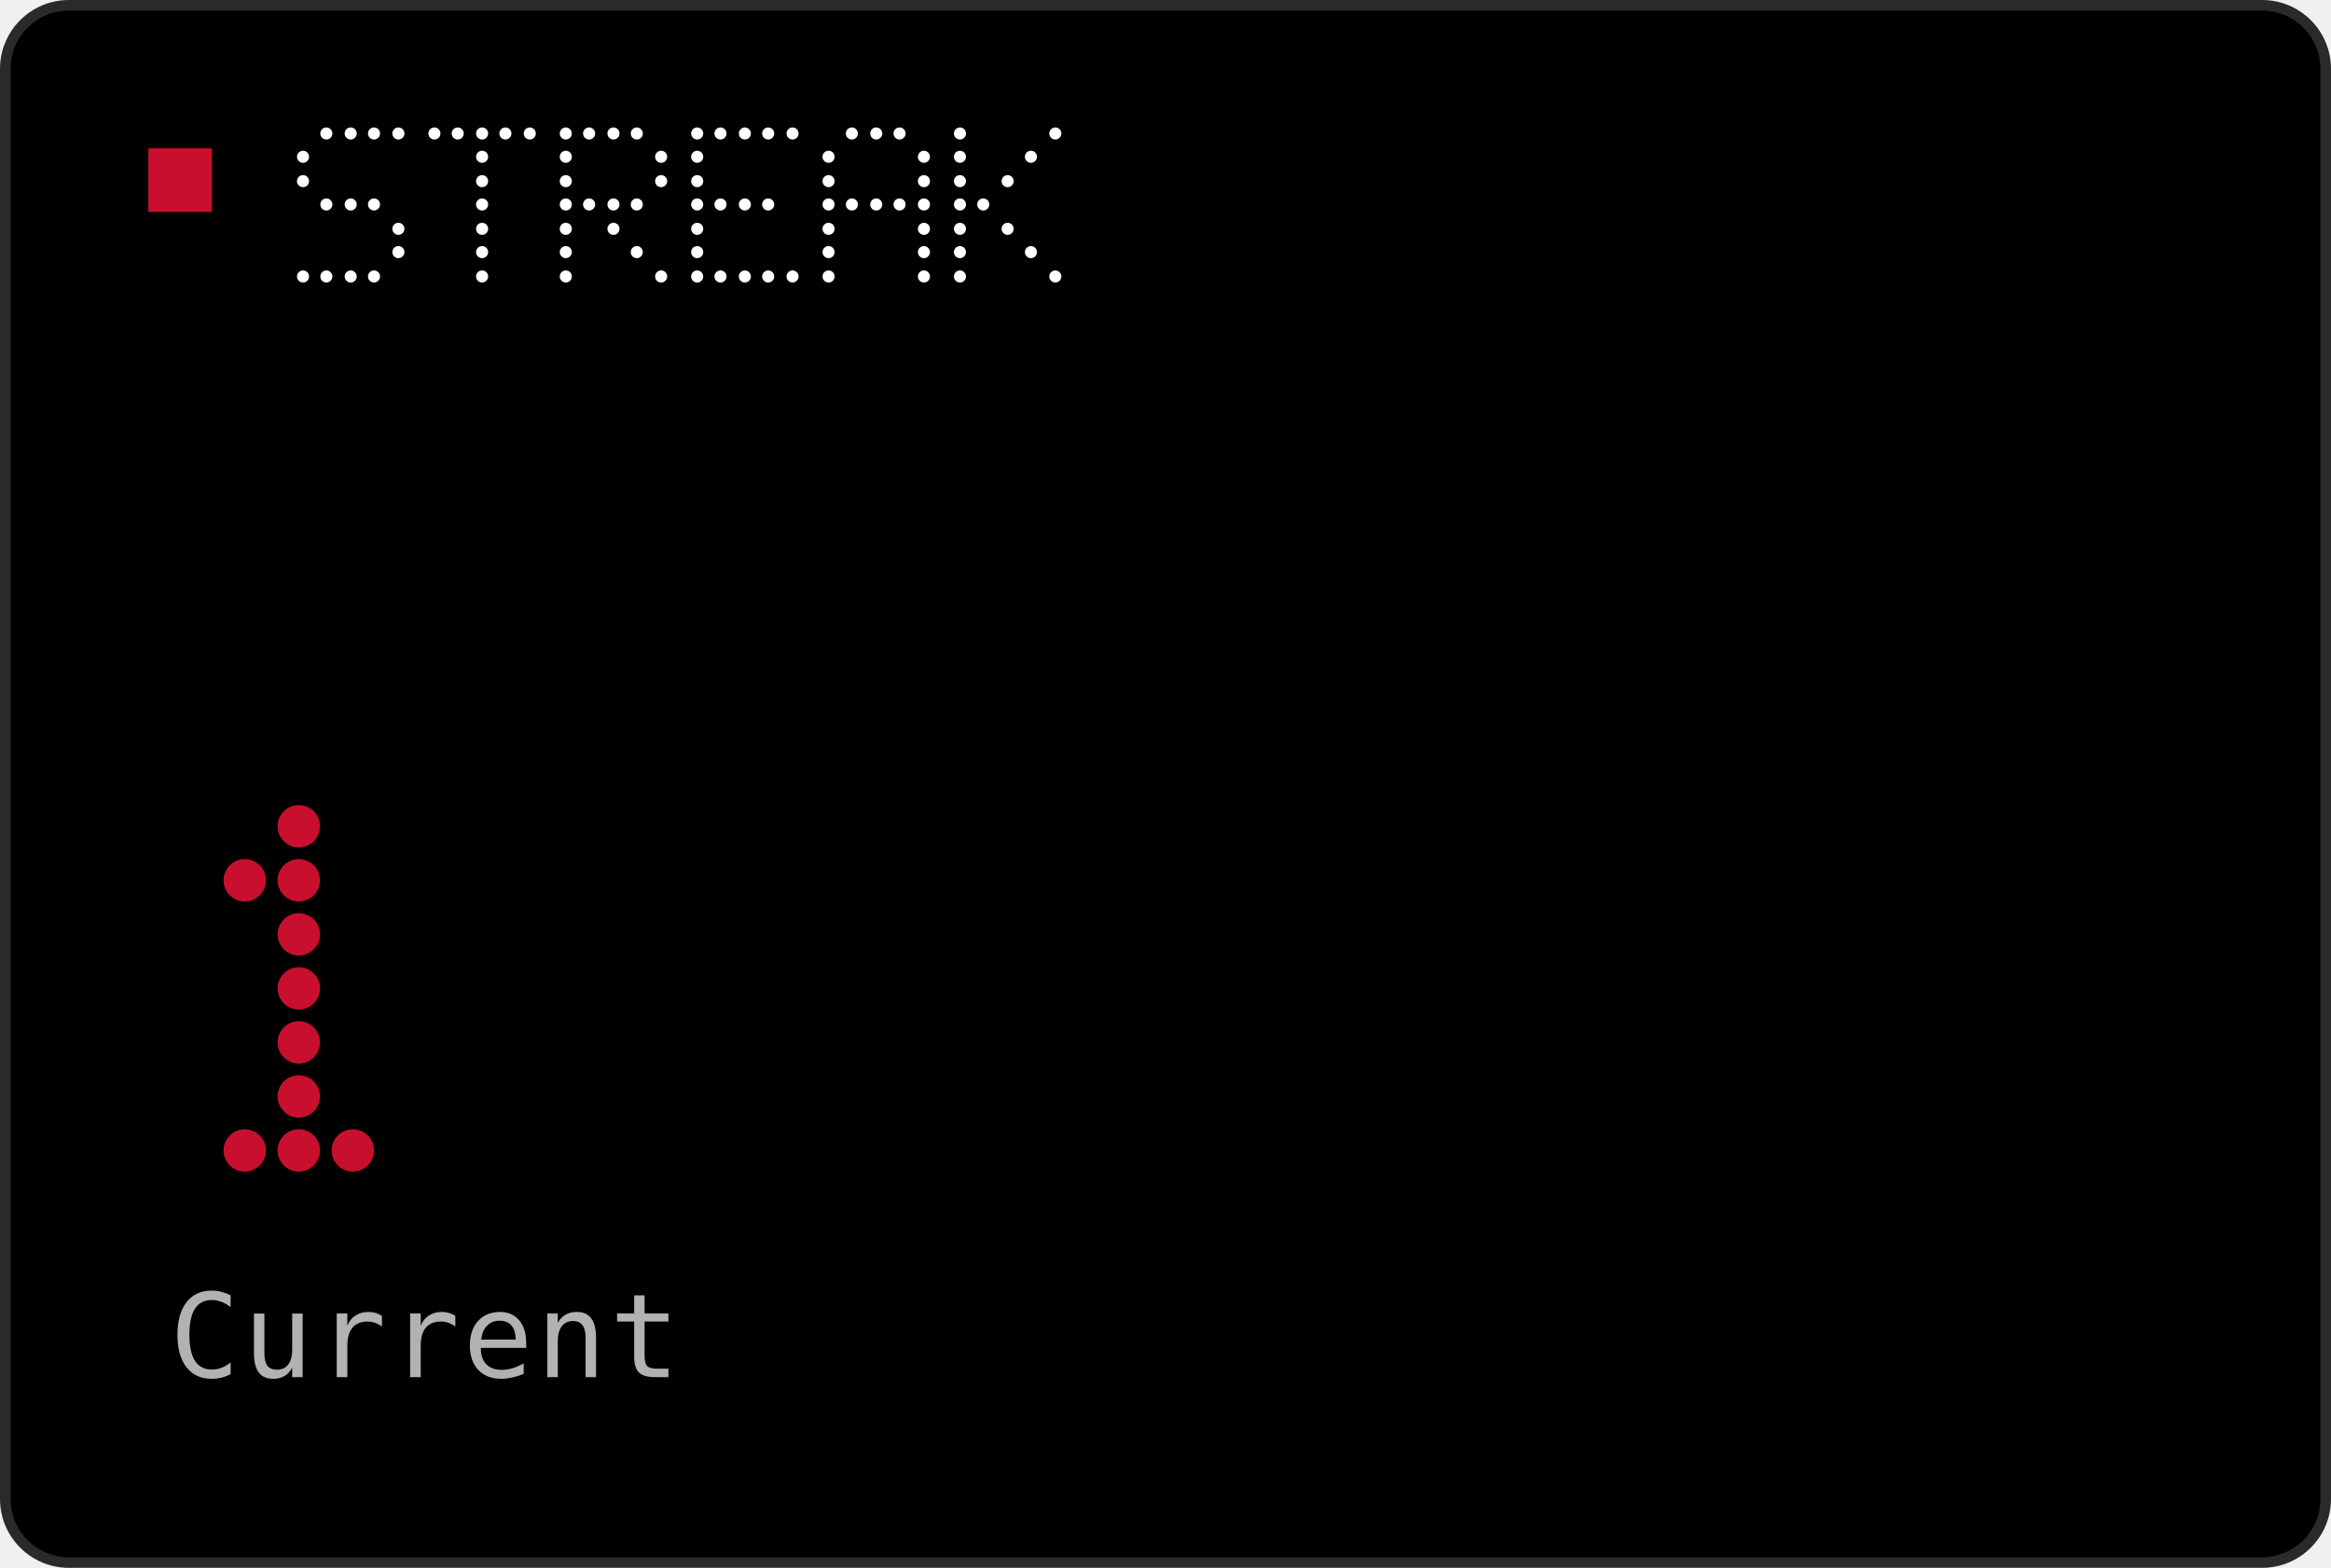
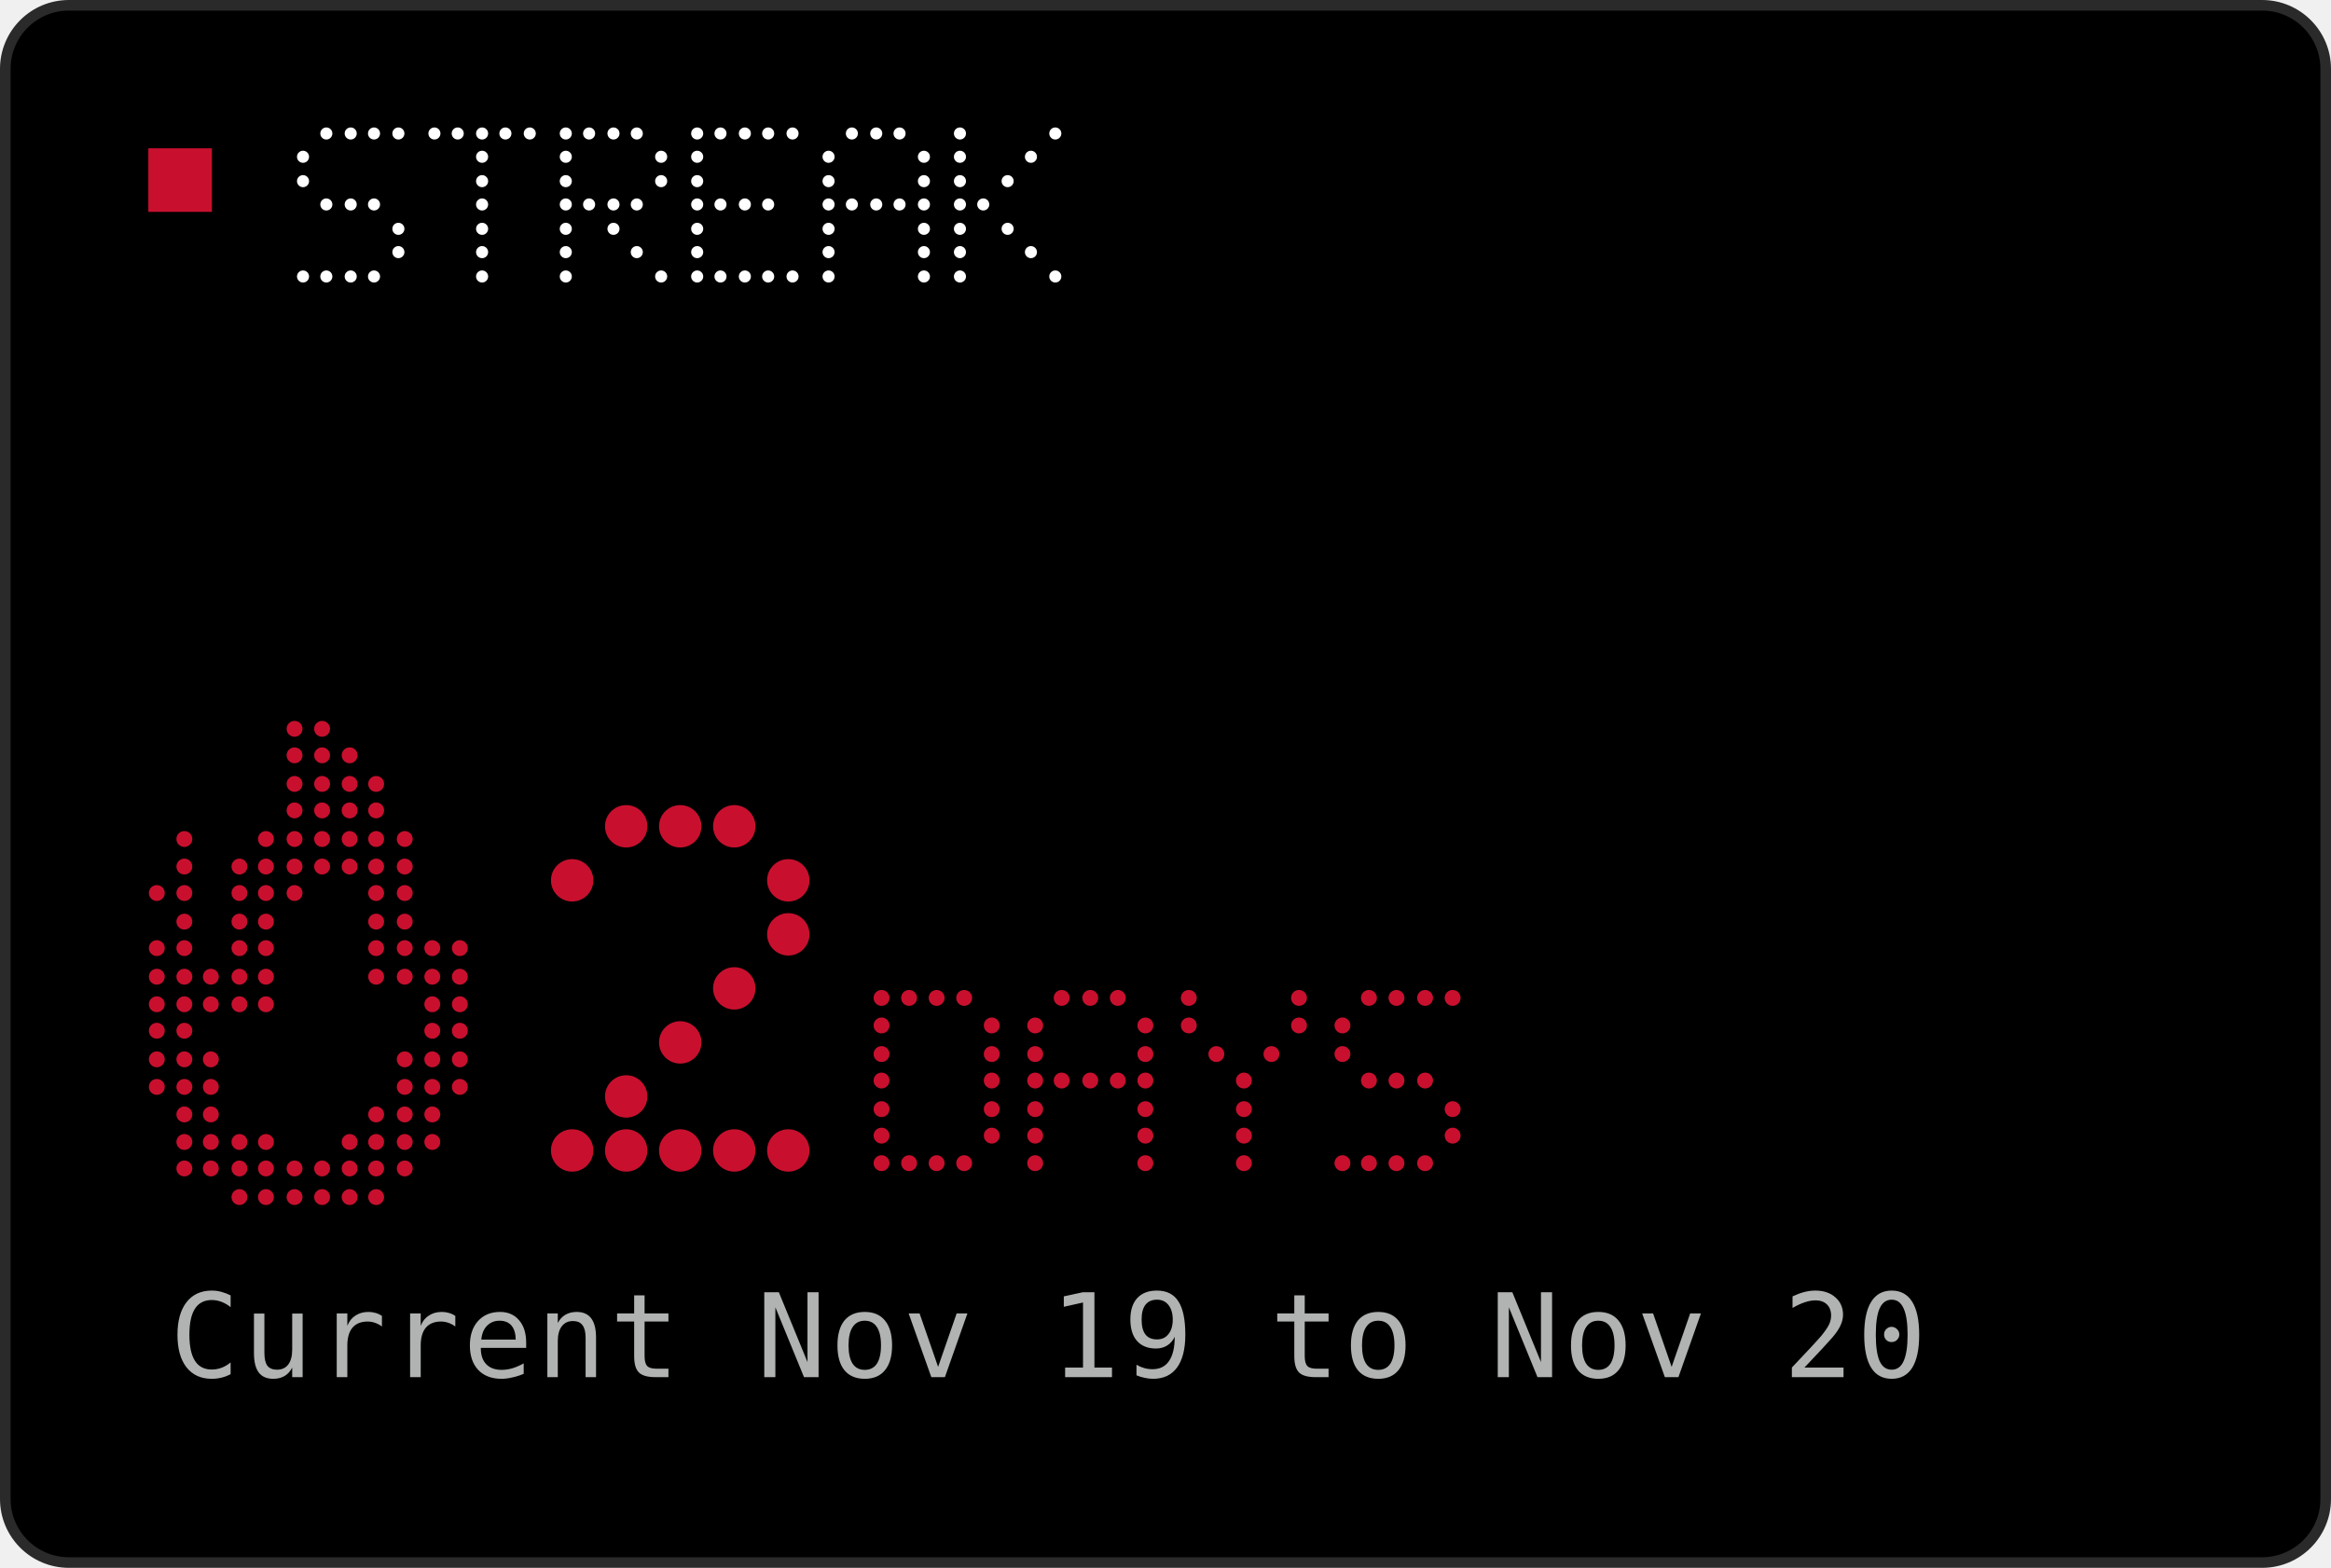
<svg xmlns="http://www.w3.org/2000/svg" width="220" height="148" viewBox="0 0 220 148" role="img">
  <rect x="0.5" y="0.5" width="219" height="147" rx="6" fill="#000000" stroke="#2A2A2A" stroke-width="1" />
  <rect x="14" y="14" width="6" height="6" fill="#C8102E" />
  <circle cx="30.8" cy="12.6" r="0.57" fill="#FFFFFF" />
  <circle cx="33.1" cy="12.6" r="0.57" fill="#FFFFFF" />
  <circle cx="35.3" cy="12.6" r="0.57" fill="#FFFFFF" />
  <circle cx="37.6" cy="12.6" r="0.57" fill="#FFFFFF" />
  <circle cx="28.6" cy="14.8" r="0.57" fill="#FFFFFF" />
  <circle cx="28.6" cy="17.1" r="0.57" fill="#FFFFFF" />
  <circle cx="30.8" cy="19.3" r="0.57" fill="#FFFFFF" />
  <circle cx="33.1" cy="19.3" r="0.57" fill="#FFFFFF" />
  <circle cx="35.3" cy="19.3" r="0.57" fill="#FFFFFF" />
  <circle cx="37.6" cy="21.6" r="0.57" fill="#FFFFFF" />
  <circle cx="37.6" cy="23.8" r="0.57" fill="#FFFFFF" />
  <circle cx="28.6" cy="26.1" r="0.57" fill="#FFFFFF" />
  <circle cx="30.8" cy="26.1" r="0.57" fill="#FFFFFF" />
  <circle cx="33.1" cy="26.1" r="0.57" fill="#FFFFFF" />
  <circle cx="35.3" cy="26.1" r="0.57" fill="#FFFFFF" />
  <circle cx="41.0" cy="12.6" r="0.57" fill="#FFFFFF" />
  <circle cx="43.2" cy="12.6" r="0.57" fill="#FFFFFF" />
  <circle cx="45.5" cy="12.6" r="0.57" fill="#FFFFFF" />
  <circle cx="47.7" cy="12.6" r="0.57" fill="#FFFFFF" />
  <circle cx="50.0" cy="12.6" r="0.57" fill="#FFFFFF" />
  <circle cx="45.5" cy="14.8" r="0.57" fill="#FFFFFF" />
  <circle cx="45.5" cy="17.1" r="0.57" fill="#FFFFFF" />
  <circle cx="45.5" cy="19.3" r="0.57" fill="#FFFFFF" />
  <circle cx="45.5" cy="21.6" r="0.57" fill="#FFFFFF" />
  <circle cx="45.5" cy="23.8" r="0.57" fill="#FFFFFF" />
  <circle cx="45.5" cy="26.1" r="0.57" fill="#FFFFFF" />
  <circle cx="53.4" cy="12.6" r="0.57" fill="#FFFFFF" />
  <circle cx="55.6" cy="12.6" r="0.57" fill="#FFFFFF" />
  <circle cx="57.9" cy="12.6" r="0.57" fill="#FFFFFF" />
  <circle cx="60.1" cy="12.6" r="0.57" fill="#FFFFFF" />
  <circle cx="53.4" cy="14.8" r="0.57" fill="#FFFFFF" />
  <circle cx="62.4" cy="14.8" r="0.57" fill="#FFFFFF" />
  <circle cx="53.4" cy="17.1" r="0.57" fill="#FFFFFF" />
  <circle cx="62.4" cy="17.1" r="0.57" fill="#FFFFFF" />
  <circle cx="53.4" cy="19.3" r="0.57" fill="#FFFFFF" />
  <circle cx="55.6" cy="19.3" r="0.57" fill="#FFFFFF" />
  <circle cx="57.9" cy="19.3" r="0.57" fill="#FFFFFF" />
  <circle cx="60.1" cy="19.3" r="0.57" fill="#FFFFFF" />
  <circle cx="53.4" cy="21.6" r="0.57" fill="#FFFFFF" />
  <circle cx="57.9" cy="21.6" r="0.57" fill="#FFFFFF" />
  <circle cx="53.4" cy="23.8" r="0.57" fill="#FFFFFF" />
  <circle cx="60.1" cy="23.8" r="0.57" fill="#FFFFFF" />
  <circle cx="53.4" cy="26.1" r="0.57" fill="#FFFFFF" />
  <circle cx="62.4" cy="26.1" r="0.57" fill="#FFFFFF" />
  <circle cx="65.8" cy="12.6" r="0.57" fill="#FFFFFF" />
  <circle cx="68.0" cy="12.6" r="0.57" fill="#FFFFFF" />
  <circle cx="70.3" cy="12.6" r="0.57" fill="#FFFFFF" />
  <circle cx="72.5" cy="12.6" r="0.57" fill="#FFFFFF" />
  <circle cx="74.8" cy="12.6" r="0.57" fill="#FFFFFF" />
  <circle cx="65.8" cy="14.8" r="0.57" fill="#FFFFFF" />
  <circle cx="65.8" cy="17.1" r="0.57" fill="#FFFFFF" />
  <circle cx="65.8" cy="19.3" r="0.57" fill="#FFFFFF" />
  <circle cx="68.0" cy="19.3" r="0.57" fill="#FFFFFF" />
  <circle cx="70.3" cy="19.3" r="0.57" fill="#FFFFFF" />
  <circle cx="72.5" cy="19.3" r="0.57" fill="#FFFFFF" />
  <circle cx="65.8" cy="21.6" r="0.57" fill="#FFFFFF" />
  <circle cx="65.8" cy="23.8" r="0.57" fill="#FFFFFF" />
  <circle cx="65.8" cy="26.1" r="0.57" fill="#FFFFFF" />
  <circle cx="68.0" cy="26.1" r="0.57" fill="#FFFFFF" />
  <circle cx="70.3" cy="26.1" r="0.57" fill="#FFFFFF" />
  <circle cx="72.5" cy="26.1" r="0.57" fill="#FFFFFF" />
  <circle cx="74.8" cy="26.1" r="0.57" fill="#FFFFFF" />
  <circle cx="80.4" cy="12.6" r="0.57" fill="#FFFFFF" />
  <circle cx="82.7" cy="12.6" r="0.57" fill="#FFFFFF" />
  <circle cx="84.9" cy="12.6" r="0.57" fill="#FFFFFF" />
  <circle cx="78.2" cy="14.8" r="0.57" fill="#FFFFFF" />
  <circle cx="87.2" cy="14.8" r="0.57" fill="#FFFFFF" />
  <circle cx="78.2" cy="17.1" r="0.57" fill="#FFFFFF" />
  <circle cx="87.2" cy="17.1" r="0.57" fill="#FFFFFF" />
  <circle cx="78.2" cy="19.3" r="0.57" fill="#FFFFFF" />
  <circle cx="80.4" cy="19.3" r="0.57" fill="#FFFFFF" />
  <circle cx="82.7" cy="19.3" r="0.57" fill="#FFFFFF" />
  <circle cx="84.9" cy="19.3" r="0.57" fill="#FFFFFF" />
  <circle cx="87.2" cy="19.3" r="0.57" fill="#FFFFFF" />
  <circle cx="78.2" cy="21.6" r="0.57" fill="#FFFFFF" />
  <circle cx="87.2" cy="21.6" r="0.57" fill="#FFFFFF" />
  <circle cx="78.2" cy="23.8" r="0.57" fill="#FFFFFF" />
  <circle cx="87.2" cy="23.8" r="0.57" fill="#FFFFFF" />
  <circle cx="78.2" cy="26.1" r="0.57" fill="#FFFFFF" />
  <circle cx="87.2" cy="26.1" r="0.57" fill="#FFFFFF" />
  <circle cx="90.6" cy="12.6" r="0.57" fill="#FFFFFF" />
  <circle cx="99.6" cy="12.6" r="0.57" fill="#FFFFFF" />
  <circle cx="90.6" cy="14.8" r="0.57" fill="#FFFFFF" />
  <circle cx="97.3" cy="14.8" r="0.57" fill="#FFFFFF" />
  <circle cx="90.6" cy="17.1" r="0.57" fill="#FFFFFF" />
  <circle cx="95.1" cy="17.1" r="0.57" fill="#FFFFFF" />
  <circle cx="90.6" cy="19.3" r="0.57" fill="#FFFFFF" />
  <circle cx="92.8" cy="19.3" r="0.57" fill="#FFFFFF" />
  <circle cx="90.6" cy="21.6" r="0.57" fill="#FFFFFF" />
  <circle cx="95.1" cy="21.6" r="0.57" fill="#FFFFFF" />
  <circle cx="90.6" cy="23.8" r="0.57" fill="#FFFFFF" />
  <circle cx="97.3" cy="23.8" r="0.57" fill="#FFFFFF" />
  <circle cx="90.6" cy="26.1" r="0.57" fill="#FFFFFF" />
  <circle cx="99.6" cy="26.1" r="0.57" fill="#FFFFFF" />
-   <circle cx="28.2" cy="78.0" r="2.00" fill="#C8102E" />
-   <circle cx="23.1" cy="83.1" r="2.00" fill="#C8102E" />
-   <circle cx="28.2" cy="83.1" r="2.00" fill="#C8102E" />
-   <circle cx="28.2" cy="88.2" r="2.00" fill="#C8102E" />
-   <circle cx="28.2" cy="93.3" r="2.00" fill="#C8102E" />
-   <circle cx="28.2" cy="98.4" r="2.00" fill="#C8102E" />
-   <circle cx="28.2" cy="103.5" r="2.00" fill="#C8102E" />
-   <circle cx="23.1" cy="108.6" r="2.00" fill="#C8102E" />
-   <circle cx="28.2" cy="108.6" r="2.00" fill="#C8102E" />
-   <circle cx="33.3" cy="108.6" r="2.00" fill="#C8102E" />
-   <text x="16" y="130" fill="#B1B3B3" text-anchor="start" font-family="ui-monospace, Geist Mono, monospace" font-size="11" letter-spacing="0.3" dominant-baseline="auto">Current</text>
+   <circle cx="27.8" cy="68.8" r="0.75" fill="#C8102E" />
+   <circle cx="30.4" cy="68.8" r="0.75" fill="#C8102E" />
+   <circle cx="27.8" cy="71.3" r="0.75" fill="#C8102E" />
+   <circle cx="30.4" cy="71.3" r="0.75" fill="#C8102E" />
+   <circle cx="33.0" cy="71.3" r="0.75" fill="#C8102E" />
+   <circle cx="27.8" cy="74.0" r="0.75" fill="#C8102E" />
+   <circle cx="30.4" cy="74.0" r="0.75" fill="#C8102E" />
+   <circle cx="33.0" cy="74.0" r="0.75" fill="#C8102E" />
+   <circle cx="35.5" cy="74.0" r="0.75" fill="#C8102E" />
+   <circle cx="27.8" cy="76.5" r="0.75" fill="#C8102E" />
+   <circle cx="30.4" cy="76.5" r="0.75" fill="#C8102E" />
+   <circle cx="33.0" cy="76.5" r="0.75" fill="#C8102E" />
+   <circle cx="35.5" cy="76.5" r="0.75" fill="#C8102E" />
+   <circle cx="17.4" cy="79.2" r="0.75" fill="#C8102E" />
+   <circle cx="25.1" cy="79.2" r="0.75" fill="#C8102E" />
+   <circle cx="27.8" cy="79.2" r="0.75" fill="#C8102E" />
+   <circle cx="30.4" cy="79.2" r="0.75" fill="#C8102E" />
+   <circle cx="33.0" cy="79.2" r="0.75" fill="#C8102E" />
+   <circle cx="35.5" cy="79.2" r="0.75" fill="#C8102E" />
+   <circle cx="38.2" cy="79.2" r="0.75" fill="#C8102E" />
+   <circle cx="17.4" cy="81.8" r="0.75" fill="#C8102E" />
+   <circle cx="22.6" cy="81.8" r="0.75" fill="#C8102E" />
+   <circle cx="25.1" cy="81.8" r="0.75" fill="#C8102E" />
+   <circle cx="27.8" cy="81.8" r="0.75" fill="#C8102E" />
+   <circle cx="30.4" cy="81.8" r="0.75" fill="#C8102E" />
+   <circle cx="33.0" cy="81.8" r="0.75" fill="#C8102E" />
+   <circle cx="35.5" cy="81.8" r="0.75" fill="#C8102E" />
+   <circle cx="38.2" cy="81.8" r="0.75" fill="#C8102E" />
+   <circle cx="14.8" cy="84.3" r="0.75" fill="#C8102E" />
+   <circle cx="17.4" cy="84.3" r="0.75" fill="#C8102E" />
+   <circle cx="22.6" cy="84.3" r="0.75" fill="#C8102E" />
+   <circle cx="25.1" cy="84.3" r="0.75" fill="#C8102E" />
+   <circle cx="27.8" cy="84.3" r="0.75" fill="#C8102E" />
+   <circle cx="35.5" cy="84.3" r="0.75" fill="#C8102E" />
+   <circle cx="38.2" cy="84.3" r="0.75" fill="#C8102E" />
+   <circle cx="17.4" cy="87.0" r="0.75" fill="#C8102E" />
+   <circle cx="22.6" cy="87.0" r="0.75" fill="#C8102E" />
+   <circle cx="25.1" cy="87.0" r="0.75" fill="#C8102E" />
+   <circle cx="35.5" cy="87.0" r="0.75" fill="#C8102E" />
+   <circle cx="38.2" cy="87.0" r="0.75" fill="#C8102E" />
+   <circle cx="14.8" cy="89.5" r="0.75" fill="#C8102E" />
+   <circle cx="17.4" cy="89.5" r="0.75" fill="#C8102E" />
+   <circle cx="22.6" cy="89.5" r="0.75" fill="#C8102E" />
+   <circle cx="25.1" cy="89.5" r="0.75" fill="#C8102E" />
+   <circle cx="35.5" cy="89.5" r="0.75" fill="#C8102E" />
+   <circle cx="38.2" cy="89.5" r="0.75" fill="#C8102E" />
+   <circle cx="40.8" cy="89.5" r="0.75" fill="#C8102E" />
+   <circle cx="43.4" cy="89.5" r="0.75" fill="#C8102E" />
+   <circle cx="14.8" cy="92.2" r="0.75" fill="#C8102E" />
+   <circle cx="17.4" cy="92.2" r="0.75" fill="#C8102E" />
+   <circle cx="19.9" cy="92.2" r="0.75" fill="#C8102E" />
+   <circle cx="22.6" cy="92.2" r="0.75" fill="#C8102E" />
+   <circle cx="25.1" cy="92.2" r="0.75" fill="#C8102E" />
+   <circle cx="35.5" cy="92.2" r="0.75" fill="#C8102E" />
+   <circle cx="38.2" cy="92.2" r="0.75" fill="#C8102E" />
+   <circle cx="40.8" cy="92.2" r="0.75" fill="#C8102E" />
+   <circle cx="43.4" cy="92.2" r="0.75" fill="#C8102E" />
+   <circle cx="14.8" cy="94.8" r="0.75" fill="#C8102E" />
+   <circle cx="17.4" cy="94.8" r="0.75" fill="#C8102E" />
+   <circle cx="19.9" cy="94.8" r="0.75" fill="#C8102E" />
+   <circle cx="22.6" cy="94.8" r="0.75" fill="#C8102E" />
+   <circle cx="25.1" cy="94.8" r="0.75" fill="#C8102E" />
+   <circle cx="40.8" cy="94.8" r="0.75" fill="#C8102E" />
+   <circle cx="43.4" cy="94.8" r="0.75" fill="#C8102E" />
+   <circle cx="14.8" cy="97.3" r="0.75" fill="#C8102E" />
+   <circle cx="17.4" cy="97.3" r="0.75" fill="#C8102E" />
+   <circle cx="40.8" cy="97.3" r="0.75" fill="#C8102E" />
+   <circle cx="43.4" cy="97.3" r="0.75" fill="#C8102E" />
+   <circle cx="14.8" cy="100.0" r="0.75" fill="#C8102E" />
+   <circle cx="17.4" cy="100.0" r="0.75" fill="#C8102E" />
+   <circle cx="19.9" cy="100.0" r="0.75" fill="#C8102E" />
+   <circle cx="38.2" cy="100.0" r="0.75" fill="#C8102E" />
+   <circle cx="40.8" cy="100.0" r="0.75" fill="#C8102E" />
+   <circle cx="43.4" cy="100.0" r="0.75" fill="#C8102E" />
+   <circle cx="14.8" cy="102.6" r="0.75" fill="#C8102E" />
+   <circle cx="17.4" cy="102.6" r="0.75" fill="#C8102E" />
+   <circle cx="19.9" cy="102.6" r="0.75" fill="#C8102E" />
+   <circle cx="38.2" cy="102.6" r="0.75" fill="#C8102E" />
+   <circle cx="40.8" cy="102.6" r="0.75" fill="#C8102E" />
+   <circle cx="43.4" cy="102.6" r="0.75" fill="#C8102E" />
+   <circle cx="17.4" cy="105.2" r="0.75" fill="#C8102E" />
+   <circle cx="19.9" cy="105.2" r="0.75" fill="#C8102E" />
+   <circle cx="35.5" cy="105.2" r="0.75" fill="#C8102E" />
+   <circle cx="38.2" cy="105.2" r="0.75" fill="#C8102E" />
+   <circle cx="40.8" cy="105.2" r="0.75" fill="#C8102E" />
+   <circle cx="17.4" cy="107.8" r="0.75" fill="#C8102E" />
+   <circle cx="19.9" cy="107.8" r="0.75" fill="#C8102E" />
+   <circle cx="22.6" cy="107.8" r="0.75" fill="#C8102E" />
+   <circle cx="25.1" cy="107.8" r="0.75" fill="#C8102E" />
+   <circle cx="33.0" cy="107.8" r="0.75" fill="#C8102E" />
+   <circle cx="35.5" cy="107.8" r="0.75" fill="#C8102E" />
+   <circle cx="38.2" cy="107.8" r="0.75" fill="#C8102E" />
+   <circle cx="40.8" cy="107.8" r="0.75" fill="#C8102E" />
+   <circle cx="17.4" cy="110.3" r="0.75" fill="#C8102E" />
+   <circle cx="19.9" cy="110.3" r="0.75" fill="#C8102E" />
+   <circle cx="22.6" cy="110.3" r="0.75" fill="#C8102E" />
+   <circle cx="25.1" cy="110.3" r="0.75" fill="#C8102E" />
+   <circle cx="27.8" cy="110.3" r="0.75" fill="#C8102E" />
+   <circle cx="30.4" cy="110.3" r="0.75" fill="#C8102E" />
+   <circle cx="33.0" cy="110.3" r="0.75" fill="#C8102E" />
+   <circle cx="35.5" cy="110.3" r="0.75" fill="#C8102E" />
+   <circle cx="38.2" cy="110.3" r="0.75" fill="#C8102E" />
+   <circle cx="22.6" cy="113.0" r="0.75" fill="#C8102E" />
+   <circle cx="25.1" cy="113.0" r="0.75" fill="#C8102E" />
+   <circle cx="27.8" cy="113.0" r="0.75" fill="#C8102E" />
+   <circle cx="30.4" cy="113.0" r="0.75" fill="#C8102E" />
+   <circle cx="33.0" cy="113.0" r="0.75" fill="#C8102E" />
+   <circle cx="35.5" cy="113.0" r="0.75" fill="#C8102E" />
+   <circle cx="59.1" cy="78.0" r="2.00" fill="#C8102E" />
+   <circle cx="64.2" cy="78.0" r="2.00" fill="#C8102E" />
+   <circle cx="69.3" cy="78.0" r="2.00" fill="#C8102E" />
+   <circle cx="54.0" cy="83.1" r="2.00" fill="#C8102E" />
+   <circle cx="74.4" cy="83.1" r="2.00" fill="#C8102E" />
+   <circle cx="74.4" cy="88.2" r="2.00" fill="#C8102E" />
+   <circle cx="69.3" cy="93.3" r="2.00" fill="#C8102E" />
+   <circle cx="64.2" cy="98.4" r="2.00" fill="#C8102E" />
+   <circle cx="59.1" cy="103.5" r="2.00" fill="#C8102E" />
+   <circle cx="54.0" cy="108.6" r="2.00" fill="#C8102E" />
+   <circle cx="59.1" cy="108.6" r="2.00" fill="#C8102E" />
+   <circle cx="64.2" cy="108.6" r="2.00" fill="#C8102E" />
+   <circle cx="69.3" cy="108.6" r="2.00" fill="#C8102E" />
+   <circle cx="74.4" cy="108.6" r="2.00" fill="#C8102E" />
+   <circle cx="83.2" cy="94.2" r="0.75" fill="#C8102E" />
+   <circle cx="85.8" cy="94.2" r="0.75" fill="#C8102E" />
+   <circle cx="88.4" cy="94.2" r="0.75" fill="#C8102E" />
+   <circle cx="91.0" cy="94.2" r="0.75" fill="#C8102E" />
+   <circle cx="83.2" cy="96.8" r="0.75" fill="#C8102E" />
+   <circle cx="93.6" cy="96.8" r="0.75" fill="#C8102E" />
+   <circle cx="83.2" cy="99.5" r="0.75" fill="#C8102E" />
+   <circle cx="93.6" cy="99.5" r="0.75" fill="#C8102E" />
+   <circle cx="83.2" cy="102.0" r="0.75" fill="#C8102E" />
+   <circle cx="93.6" cy="102.0" r="0.75" fill="#C8102E" />
+   <circle cx="83.2" cy="104.7" r="0.75" fill="#C8102E" />
+   <circle cx="93.6" cy="104.7" r="0.75" fill="#C8102E" />
+   <circle cx="83.2" cy="107.2" r="0.75" fill="#C8102E" />
+   <circle cx="93.6" cy="107.2" r="0.75" fill="#C8102E" />
+   <circle cx="83.2" cy="109.8" r="0.75" fill="#C8102E" />
+   <circle cx="85.8" cy="109.8" r="0.75" fill="#C8102E" />
+   <circle cx="88.4" cy="109.8" r="0.75" fill="#C8102E" />
+   <circle cx="91.0" cy="109.8" r="0.75" fill="#C8102E" />
+   <circle cx="100.2" cy="94.2" r="0.75" fill="#C8102E" />
+   <circle cx="102.9" cy="94.2" r="0.75" fill="#C8102E" />
+   <circle cx="105.5" cy="94.2" r="0.75" fill="#C8102E" />
+   <circle cx="97.7" cy="96.8" r="0.75" fill="#C8102E" />
+   <circle cx="108.1" cy="96.8" r="0.75" fill="#C8102E" />
+   <circle cx="97.7" cy="99.5" r="0.75" fill="#C8102E" />
+   <circle cx="108.1" cy="99.5" r="0.75" fill="#C8102E" />
+   <circle cx="97.7" cy="102.0" r="0.75" fill="#C8102E" />
+   <circle cx="100.2" cy="102.0" r="0.75" fill="#C8102E" />
+   <circle cx="102.9" cy="102.0" r="0.75" fill="#C8102E" />
+   <circle cx="105.5" cy="102.0" r="0.75" fill="#C8102E" />
+   <circle cx="108.1" cy="102.0" r="0.75" fill="#C8102E" />
+   <circle cx="97.7" cy="104.7" r="0.75" fill="#C8102E" />
+   <circle cx="108.1" cy="104.7" r="0.75" fill="#C8102E" />
+   <circle cx="97.7" cy="107.2" r="0.75" fill="#C8102E" />
+   <circle cx="108.1" cy="107.2" r="0.75" fill="#C8102E" />
+   <circle cx="97.7" cy="109.8" r="0.75" fill="#C8102E" />
+   <circle cx="108.1" cy="109.8" r="0.75" fill="#C8102E" />
+   <circle cx="112.2" cy="94.2" r="0.75" fill="#C8102E" />
+   <circle cx="122.6" cy="94.2" r="0.75" fill="#C8102E" />
+   <circle cx="112.2" cy="96.8" r="0.75" fill="#C8102E" />
+   <circle cx="122.6" cy="96.8" r="0.75" fill="#C8102E" />
+   <circle cx="114.8" cy="99.5" r="0.75" fill="#C8102E" />
+   <circle cx="120.0" cy="99.5" r="0.75" fill="#C8102E" />
+   <circle cx="117.4" cy="102.0" r="0.75" fill="#C8102E" />
+   <circle cx="117.4" cy="104.7" r="0.75" fill="#C8102E" />
+   <circle cx="117.4" cy="107.2" r="0.75" fill="#C8102E" />
+   <circle cx="117.4" cy="109.8" r="0.75" fill="#C8102E" />
+   <circle cx="129.2" cy="94.2" r="0.75" fill="#C8102E" />
+   <circle cx="131.8" cy="94.2" r="0.75" fill="#C8102E" />
+   <circle cx="134.5" cy="94.2" r="0.75" fill="#C8102E" />
+   <circle cx="137.1" cy="94.2" r="0.75" fill="#C8102E" />
+   <circle cx="126.7" cy="96.8" r="0.75" fill="#C8102E" />
+   <circle cx="126.7" cy="99.5" r="0.75" fill="#C8102E" />
+   <circle cx="129.2" cy="102.0" r="0.75" fill="#C8102E" />
+   <circle cx="131.8" cy="102.0" r="0.75" fill="#C8102E" />
+   <circle cx="134.5" cy="102.0" r="0.75" fill="#C8102E" />
+   <circle cx="137.1" cy="104.7" r="0.75" fill="#C8102E" />
+   <circle cx="137.1" cy="107.2" r="0.75" fill="#C8102E" />
+   <circle cx="126.7" cy="109.8" r="0.75" fill="#C8102E" />
+   <circle cx="129.2" cy="109.8" r="0.75" fill="#C8102E" />
+   <circle cx="131.8" cy="109.8" r="0.75" fill="#C8102E" />
+   <circle cx="134.5" cy="109.8" r="0.75" fill="#C8102E" />
+   <text x="16" y="130" fill="#B1B3B3" text-anchor="start" font-family="ui-monospace, Geist Mono, monospace" font-size="11" letter-spacing="0.3" dominant-baseline="auto">Current Nov 19 to Nov 20</text>
</svg>
